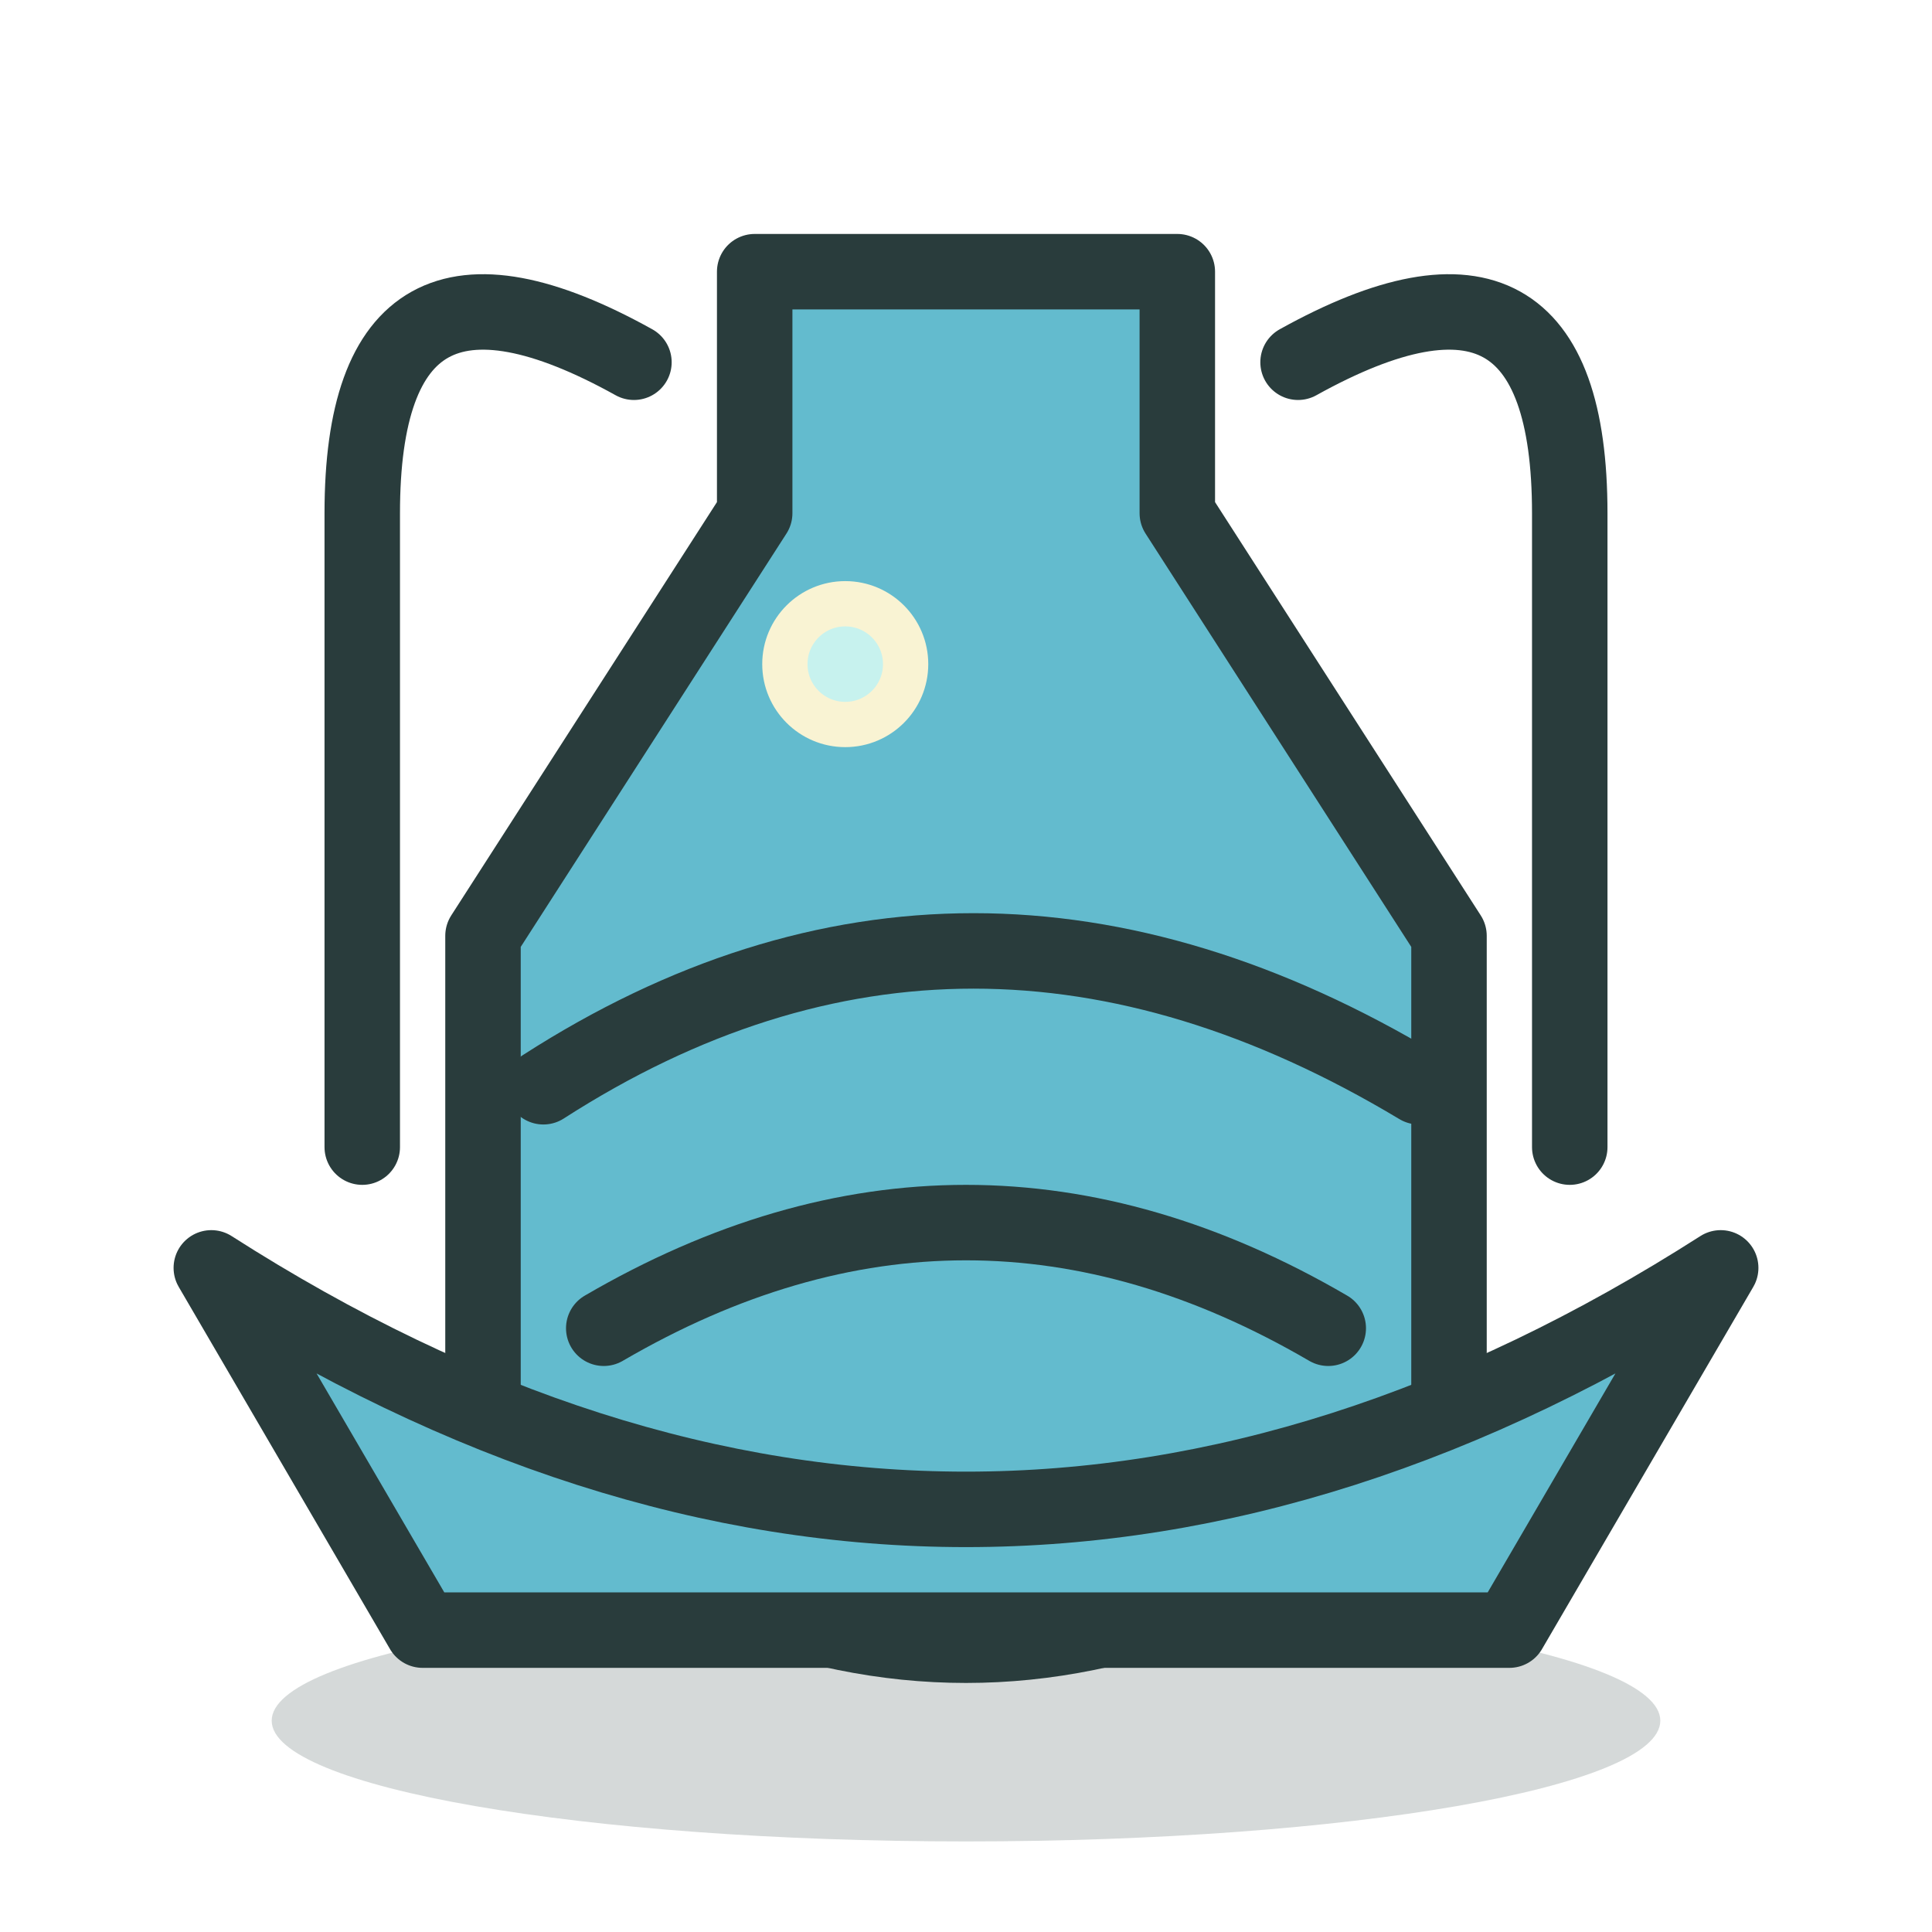
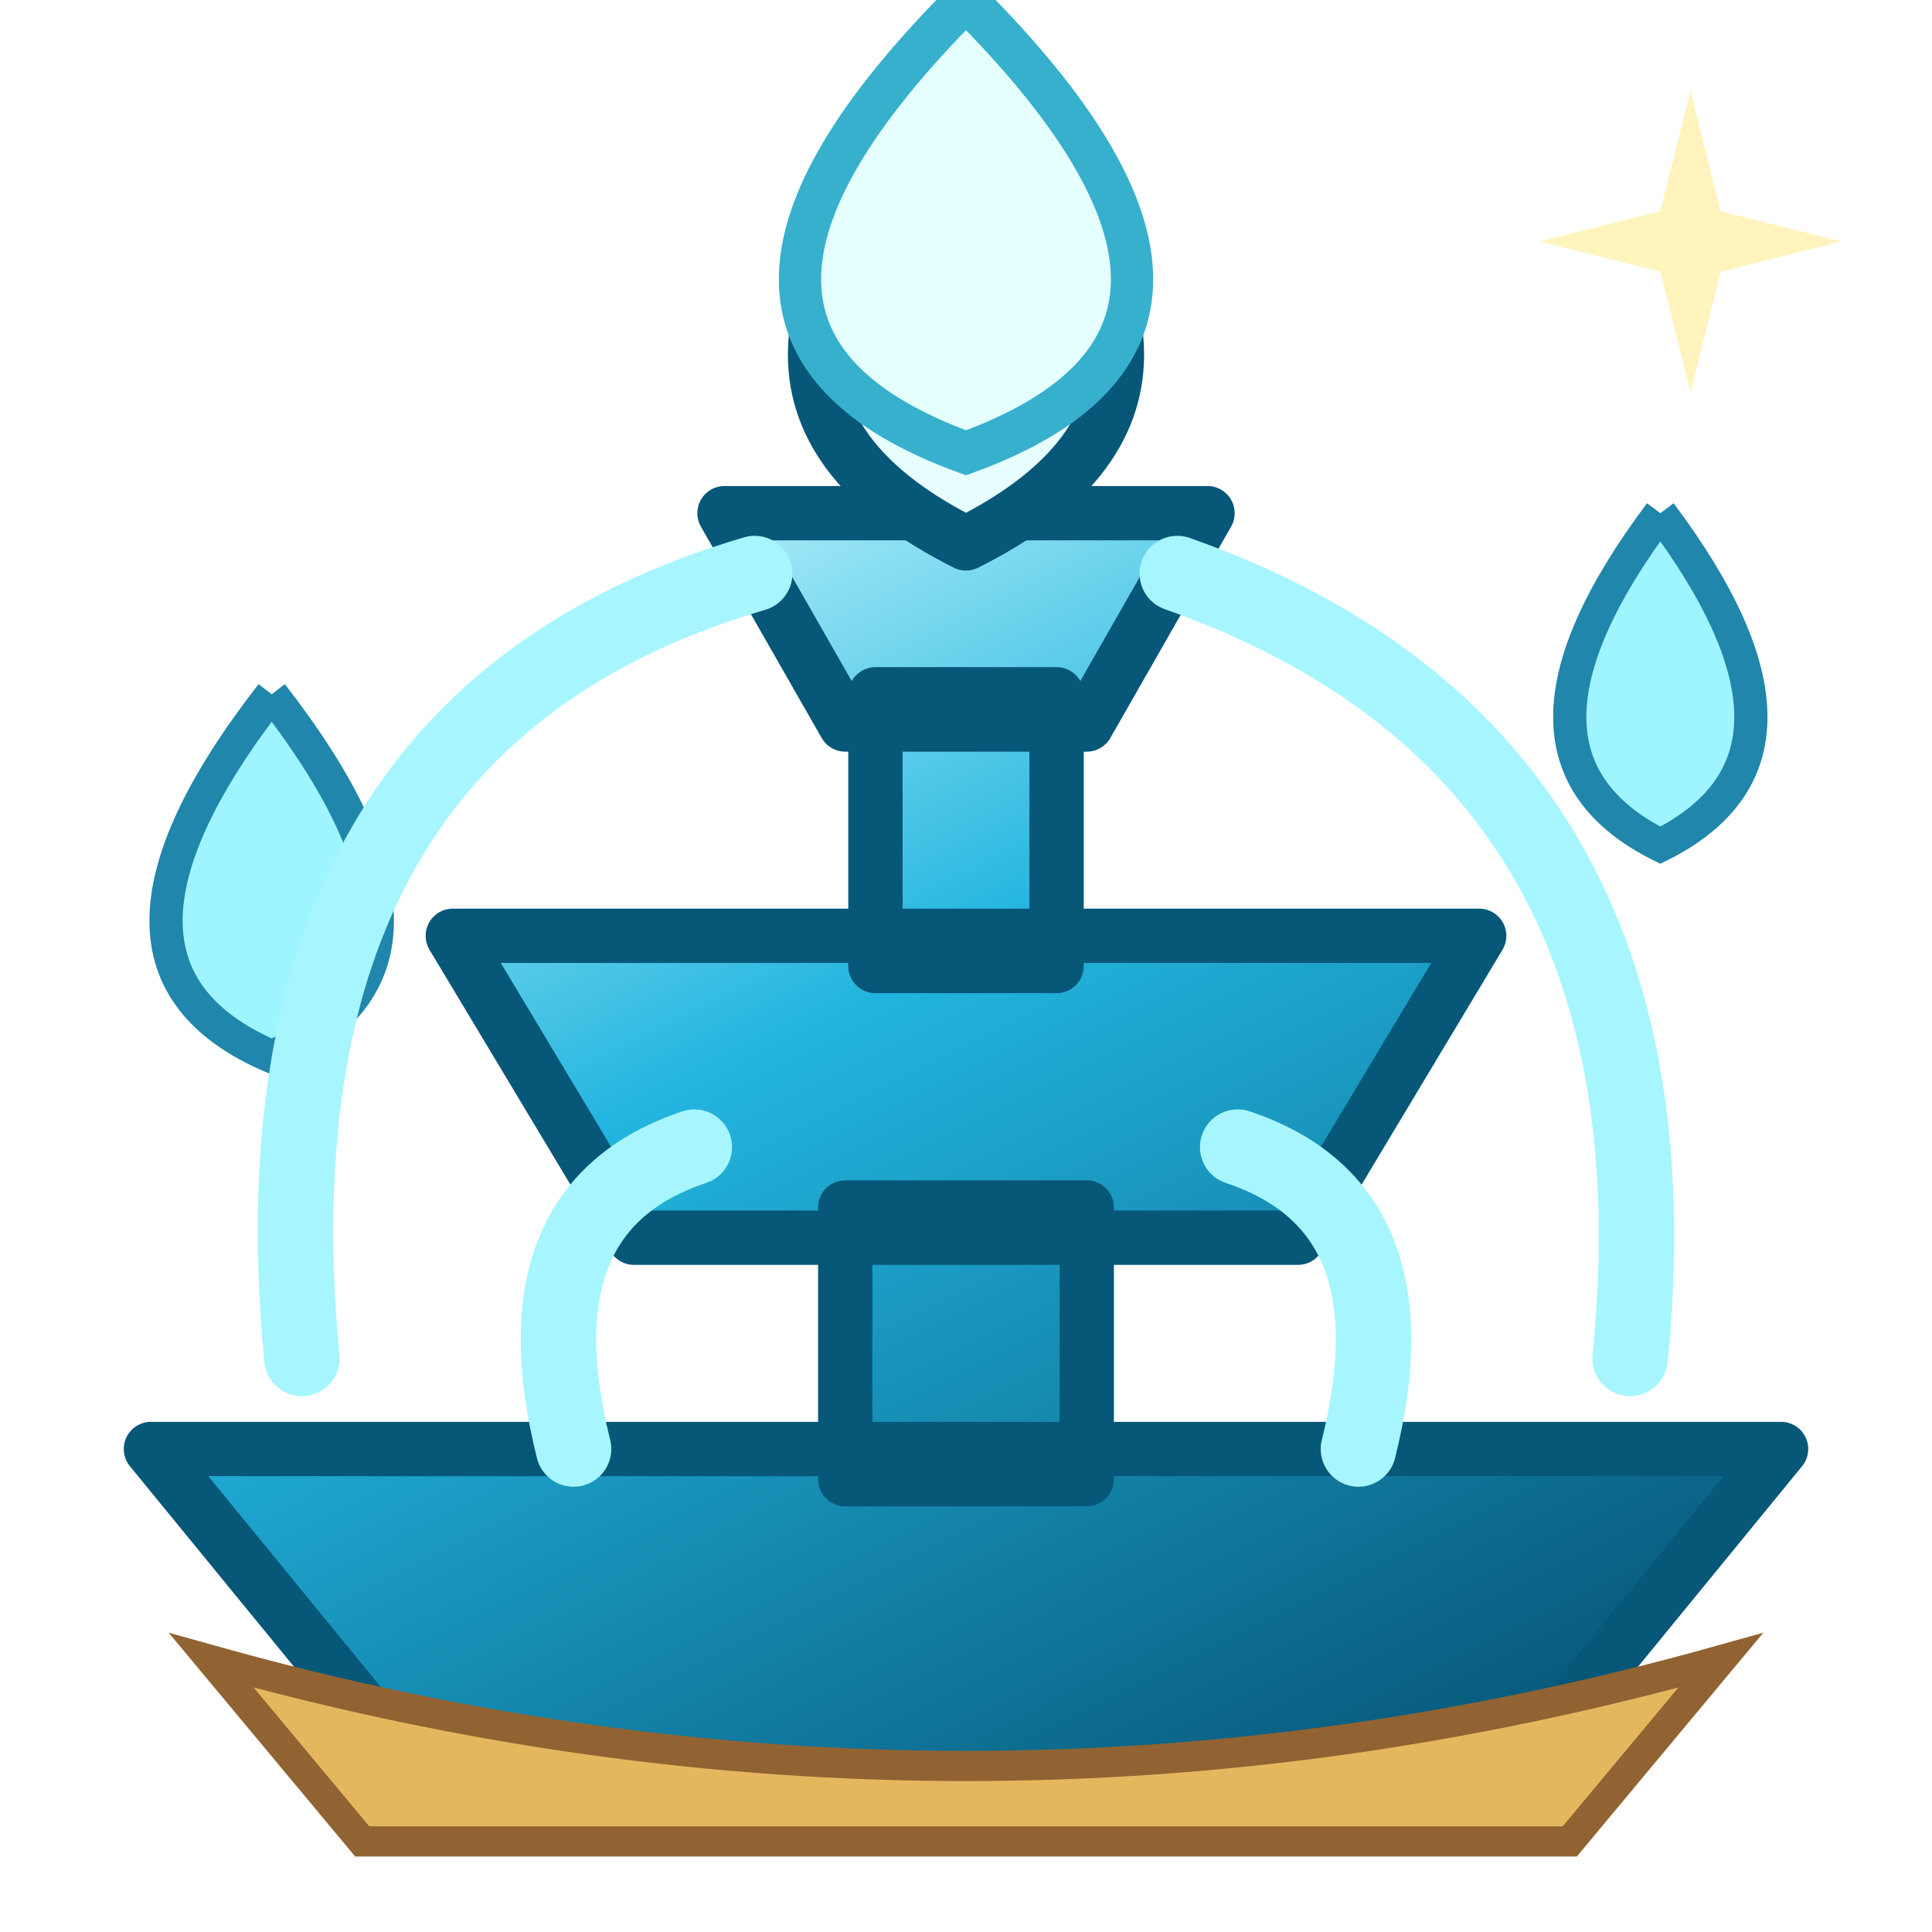
- <svg xmlns="http://www.w3.org/2000/svg" viewBox="0 0 64 64">
-   <ellipse cx="32" cy="57" rx="23" ry="4" fill="#182e2c" opacity=".18" />
-   <g fill="#63bbce" stroke="#293c3c" stroke-width="2.5" stroke-linejoin="round" stroke-linecap="round">
-     <path d="M25 9H39V17L48 31V48Q32 61 16 48V31L25 17Z" />
-     <path d="M18 36Q32 27 47 36M20 44Q32 37 44 44" fill="none" />
-     <path d="M7 42Q32 58 57 42L50 54H14Z" />
-     <path d="M12 38V17Q12 7 21 12M52 38V17Q52 7 43 12" fill="none" />
+ <svg xmlns="http://www.w3.org/2000/svg" viewBox="0 0 64 64" data-family="water" data-rank="heirloom" data-material="polished dewglass">
+   <defs>
+     <linearGradient id="m" x1=".15" y1="0" x2=".8" y2="1" gradientUnits="objectBoundingBox">
+       <stop stop-color="#d2fbff" />
+       <stop offset=".4" stop-color="#22b5df" />
+       <stop offset="1" stop-color="#075779" />
+     </linearGradient>
+   </defs>
+   <ellipse cx="32" cy="57" rx="23" ry="3" fill="#075779" opacity=".20" />
+   <path d="M9 23Q2 32 9 35Q16 32 9 23M55 17Q49 25 55 28Q61 25 55 17" fill="#9ef4ff" stroke="#2086ab" stroke-width="1.1" />
+   <g transform="translate(32 34) scale(1) translate(-32 -34)" fill="url(#m)" stroke="#075779" stroke-width="1.8" stroke-linejoin="round" stroke-linecap="round">
+     <path d="M5 48H59L50 59H14ZM15 31H49L43 41H21ZM24 17H40L36 24H28ZM29 23H35V32H29ZM28 40H36V49H28Z" />
+     <path d="M32 3Q22 13 32 18Q42 13 32 3Z" fill="#e8ffff" />
+     <path d="M25 19Q8 24 10 45M39 19Q56 25 54 45M23 38Q17 40 19 48M41 38Q47 40 45 48" stroke="#a7f5ff" fill="none" stroke-width="2.5" />
  </g>
-   <circle cx="28" cy="22" r="2" fill="#c7f2ee" stroke="#f9f3d3" stroke-width="1.5" />
+   <path d="M7 55Q32 62 57 55L52 61H12Z" fill="#e4b75f" stroke="#916332" stroke-width="1" />
+   <path d="M32 0Q21 11 32 15Q43 11 32 0" fill="#e5ffff" stroke="#36b0cd" stroke-width="1.4" />
+   <path d="M56 3L57 7 61 8 57 9 56 13 55 9 51 8 55 7Z" fill="#fff4bd" />
</svg>
